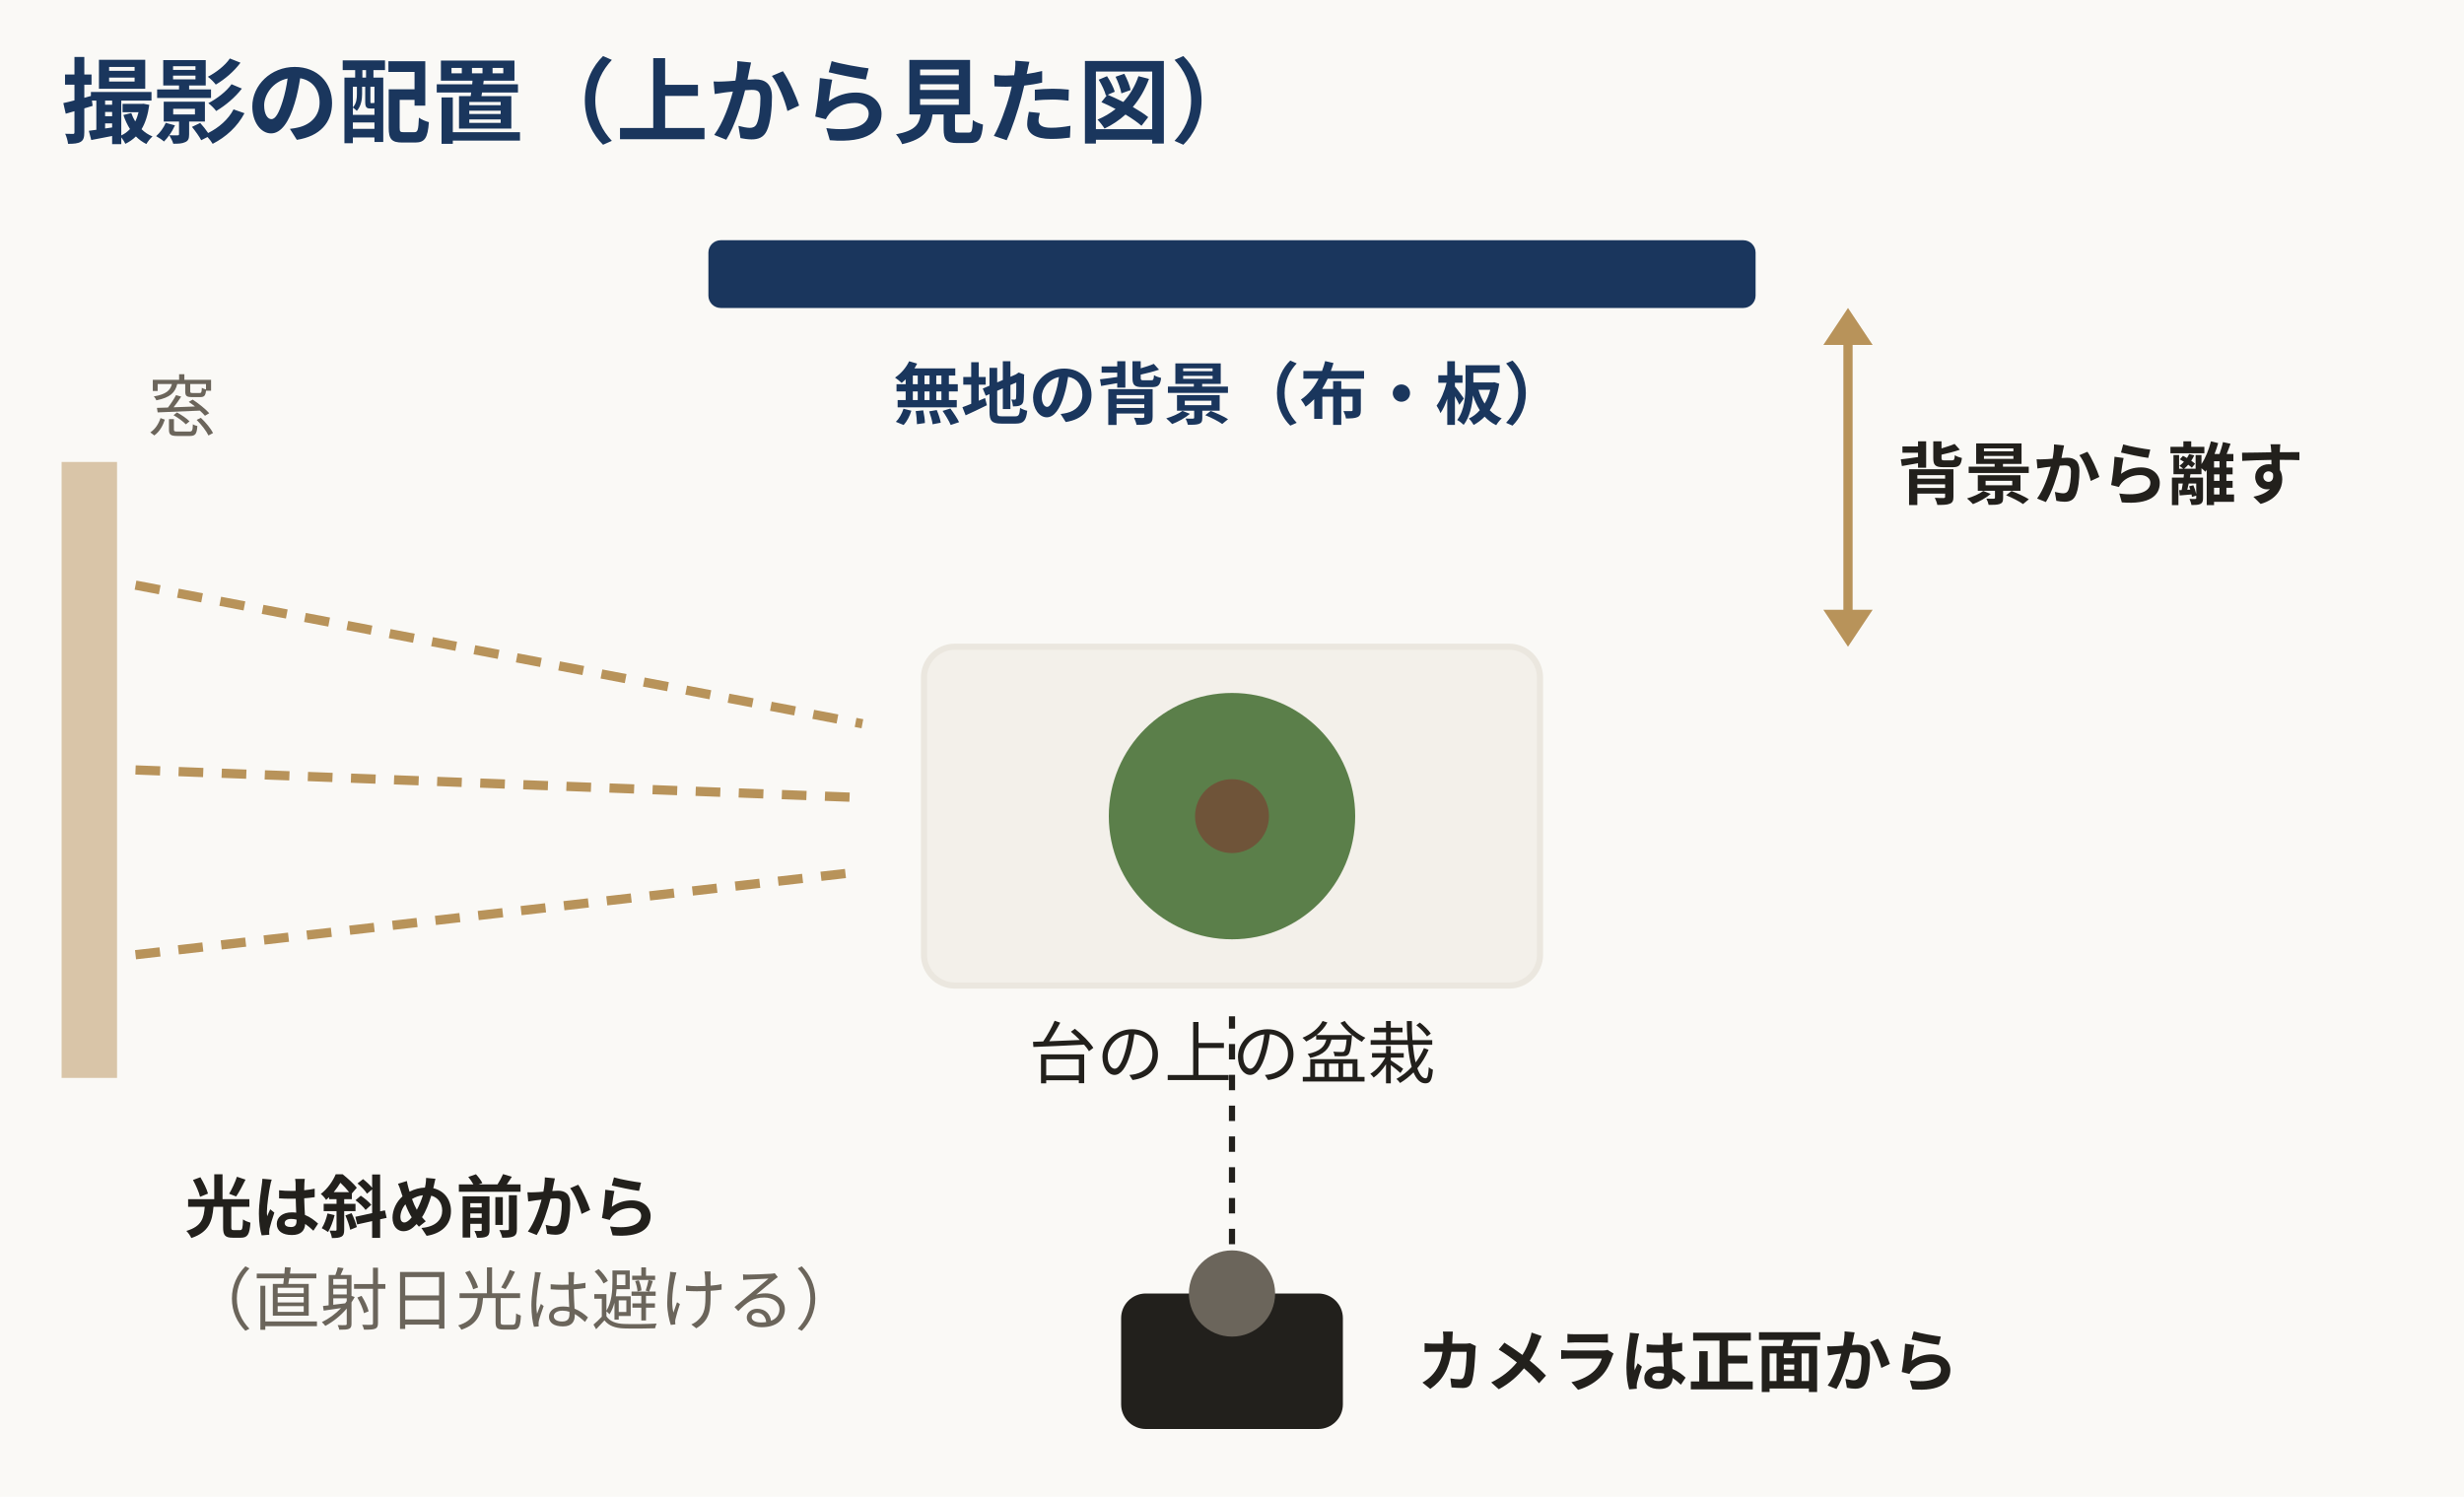
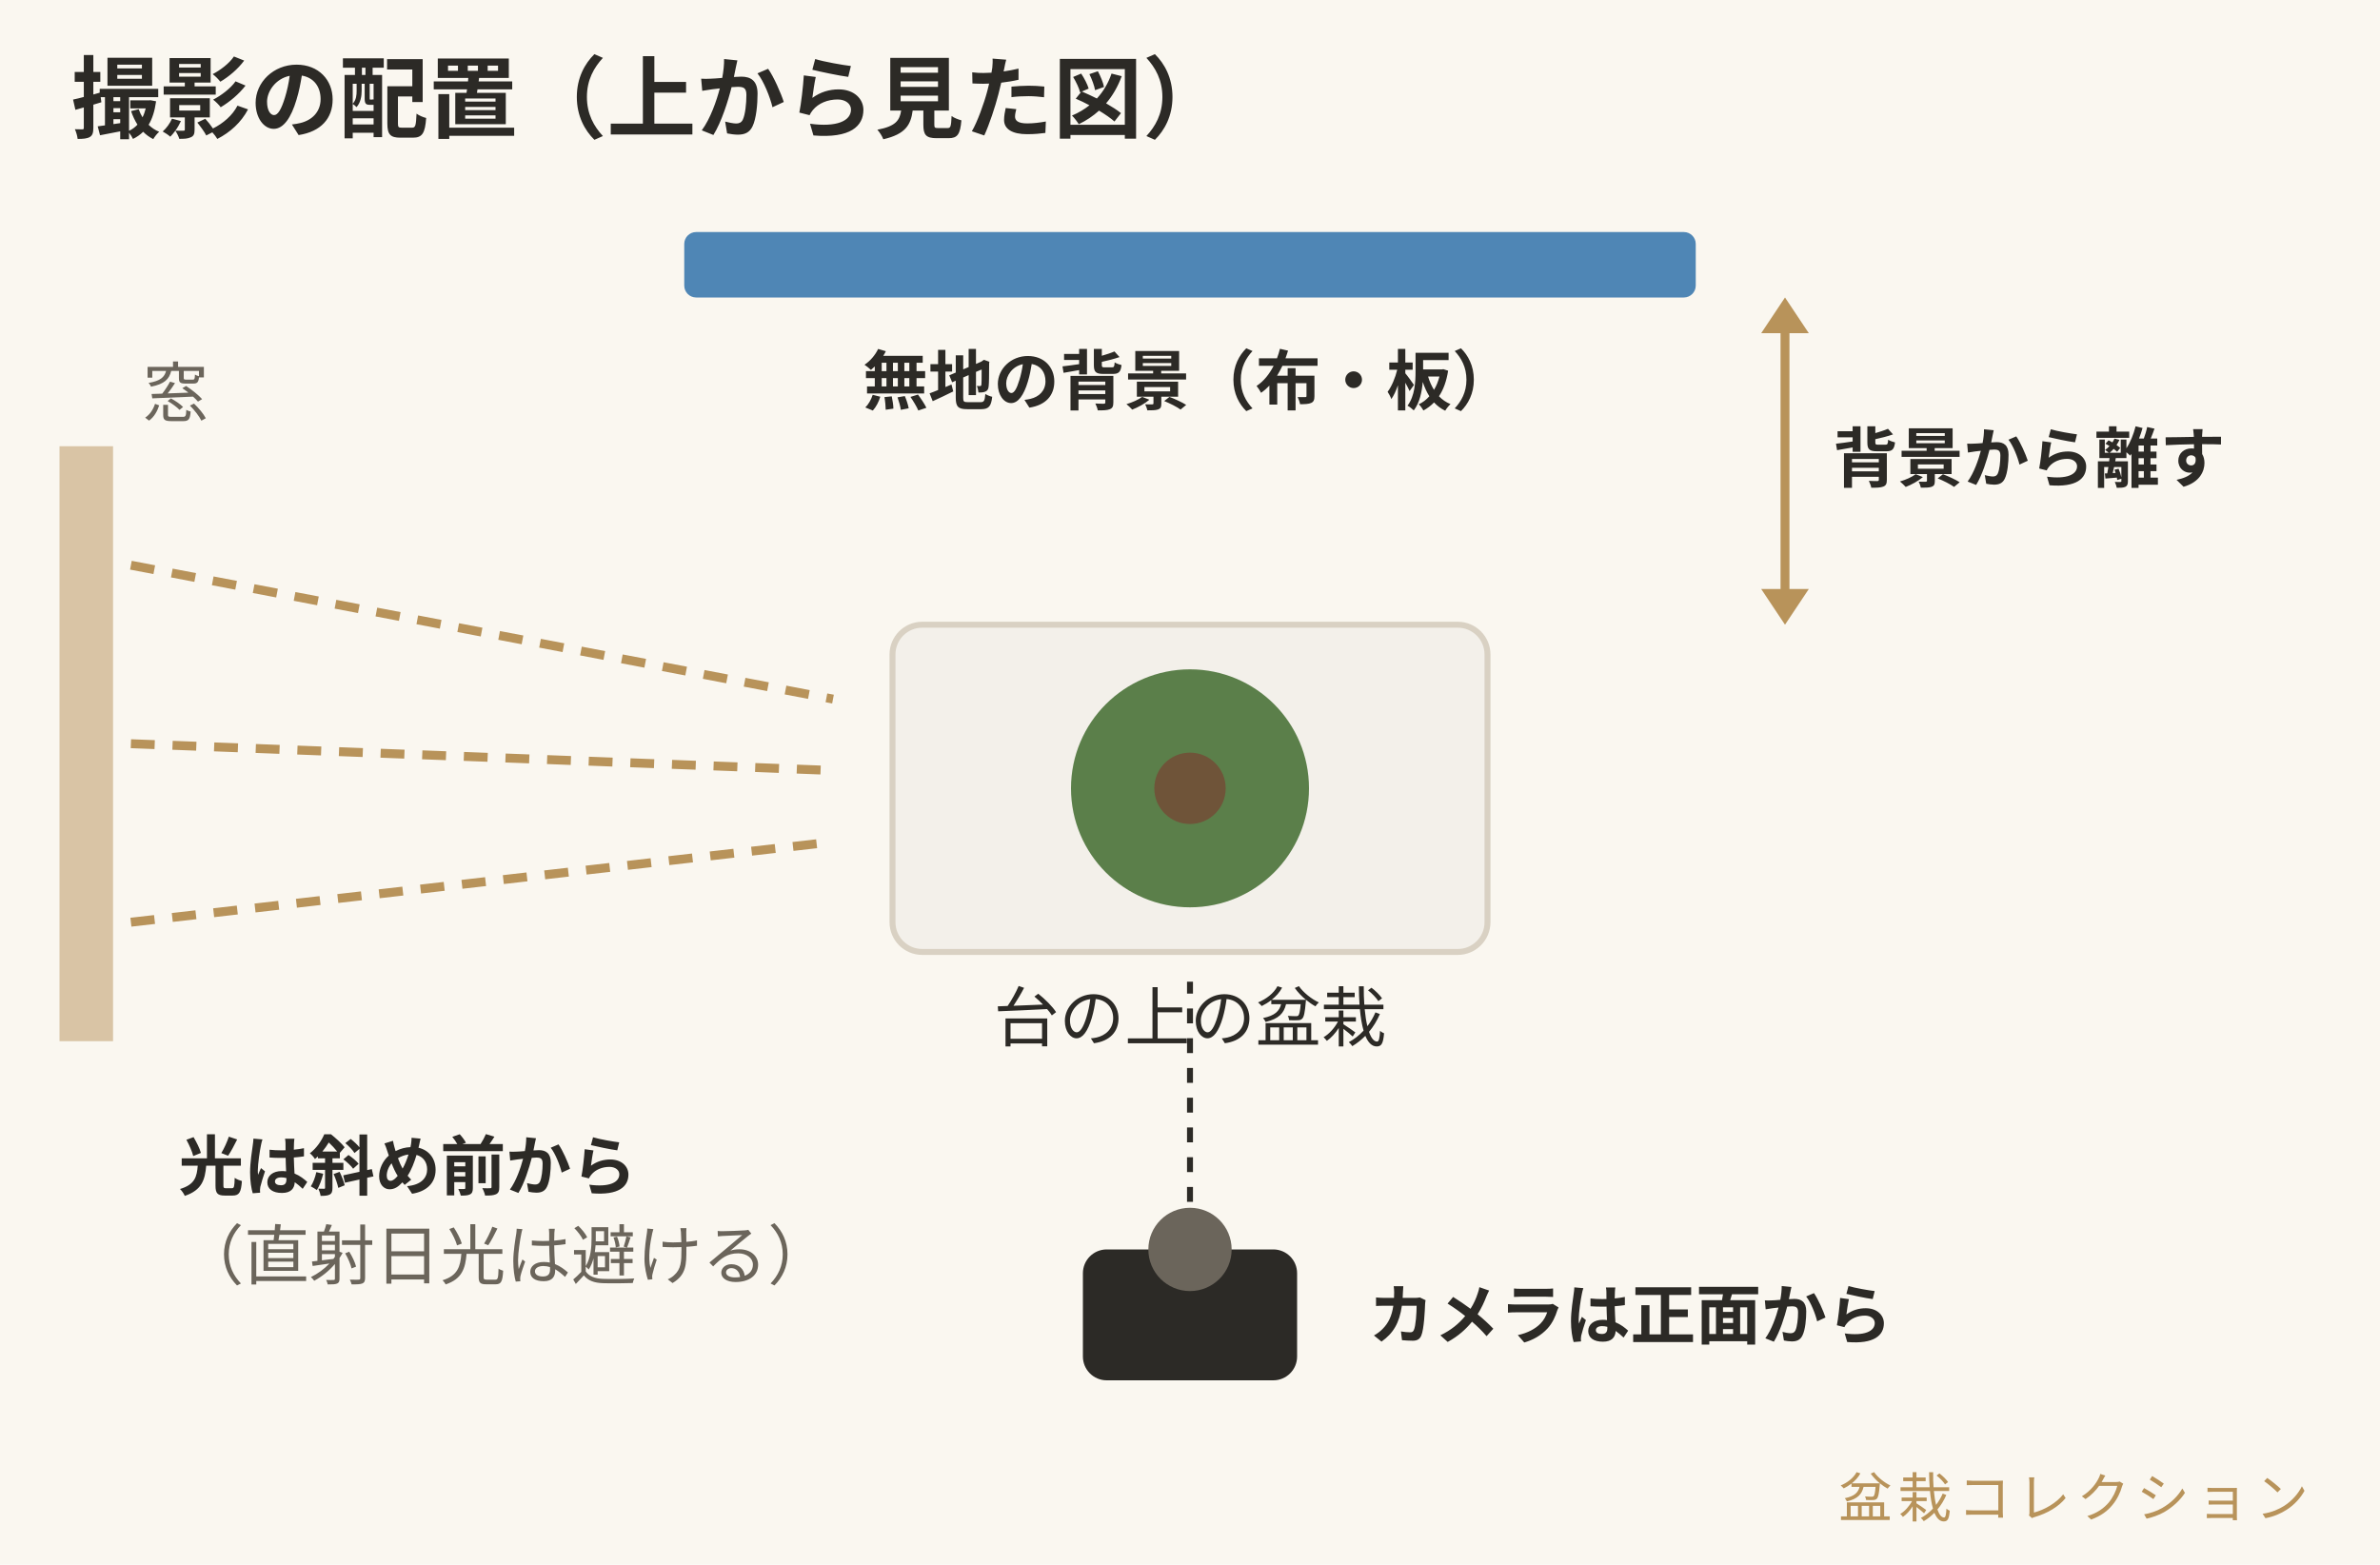
- <svg xmlns="http://www.w3.org/2000/svg" viewBox="0 0 800 486" font-family="'Hiragino Sans','Noto Sans JP',sans-serif">
-   <rect width="800" height="486" fill="#faf9f6" />
-   <text x="20" y="44" font-size="30" font-weight="700" fill="#1a365d">撮影の配置（上から見た図）</text>
-   <rect x="230" y="78" width="340" height="22" rx="4" fill="#1a365d" />
-   <text x="400" y="136" font-size="22" font-weight="700" text-anchor="middle" fill="#1a365d">無地の背景（布・板）</text>
-   <rect x="300" y="210" width="200" height="110" rx="10" fill="#f3f0ea" stroke="#ebe7df" stroke-width="2" />
+ <svg xmlns="http://www.w3.org/2000/svg" viewBox="0 0 800 526" data-restyled="1" font-family="'Hiragino Sans','Noto Sans JP',sans-serif">
+   <rect width="800" height="526" fill="#faf7f0" />
+   <text x="24" y="44" font-size="30" font-weight="700" fill="#2c2a26">撮影の配置（上から見た図）</text>
+   <rect x="230" y="78" width="340" height="22" rx="4" fill="#4f86b5" />
+   <text x="400" y="136" font-size="22" font-weight="700" text-anchor="middle" fill="#2c2a26">無地の背景（布・板）</text>
+   <rect x="300" y="210" width="200" height="110" rx="10" fill="#f3f0ea" stroke="#d9d1c3" stroke-width="2" />
  <circle cx="400" cy="265" r="40" fill="#5b7f4a" />
  <circle cx="400" cy="265" r="12" fill="#6f5439" />
-   <text x="400" y="350" font-size="22" text-anchor="middle" fill="#22201c">台の上の盆栽</text>
+   <text x="400" y="350" font-size="22" text-anchor="middle" fill="#2c2a26">台の上の盆栽</text>
  <path d="M600 104 V206" stroke="#b8935a" stroke-width="3" />
  <path d="M600 100 l-8 12 h16 z M600 210 l-8 -12 h16 z" fill="#b8935a" />
-   <text x="616" y="162" font-size="22" font-weight="700" fill="#22201c">背景から離す</text>
+   <text x="616" y="162" font-size="22" font-weight="700" fill="#2c2a26">背景から離す</text>
  <rect x="20" y="150" width="18" height="200" fill="#b8935a" fill-opacity="0.5" />
  <text x="48" y="140" font-size="22" fill="#6b655b">窓</text>
  <path d="M44 190 L280 235" stroke="#b8935a" stroke-width="3" stroke-dasharray="8 6" />
  <path d="M44 250 L280 259" stroke="#b8935a" stroke-width="3" stroke-dasharray="8 6" />
  <path d="M44 310 L280 283" stroke="#b8935a" stroke-width="3" stroke-dasharray="8 6" />
-   <text x="60" y="400" font-size="22" font-weight="700" fill="#22201c">光は斜め前から</text>
+   <text x="60" y="400" font-size="22" font-weight="700" fill="#2c2a26">光は斜め前から</text>
  <text x="60" y="430" font-size="22" fill="#6b655b">（直射日光は避ける）</text>
-   <rect x="364" y="420" width="72" height="44" rx="8" fill="#22201c" />
+   <rect x="364" y="420" width="72" height="44" rx="8" fill="#2c2a26" />
  <circle cx="400" cy="420" r="14" fill="#6b655b" />
-   <path d="M400 404 V330" stroke="#22201c" stroke-width="2" stroke-dasharray="5 5" />
-   <text x="460" y="450" font-size="22" font-weight="700" fill="#22201c">カメラは正面から</text>
+   <path d="M400 404 V330" stroke="#2c2a26" stroke-width="2" stroke-dasharray="5 5" />
+   <text x="460" y="450" font-size="22" font-weight="700" fill="#2c2a26">カメラは正面から</text>
+   <text x="776" y="510" font-size="18" font-weight="500" fill="#b8935a" text-anchor="end" letter-spacing="2">盆栽コレクション</text>
</svg>
